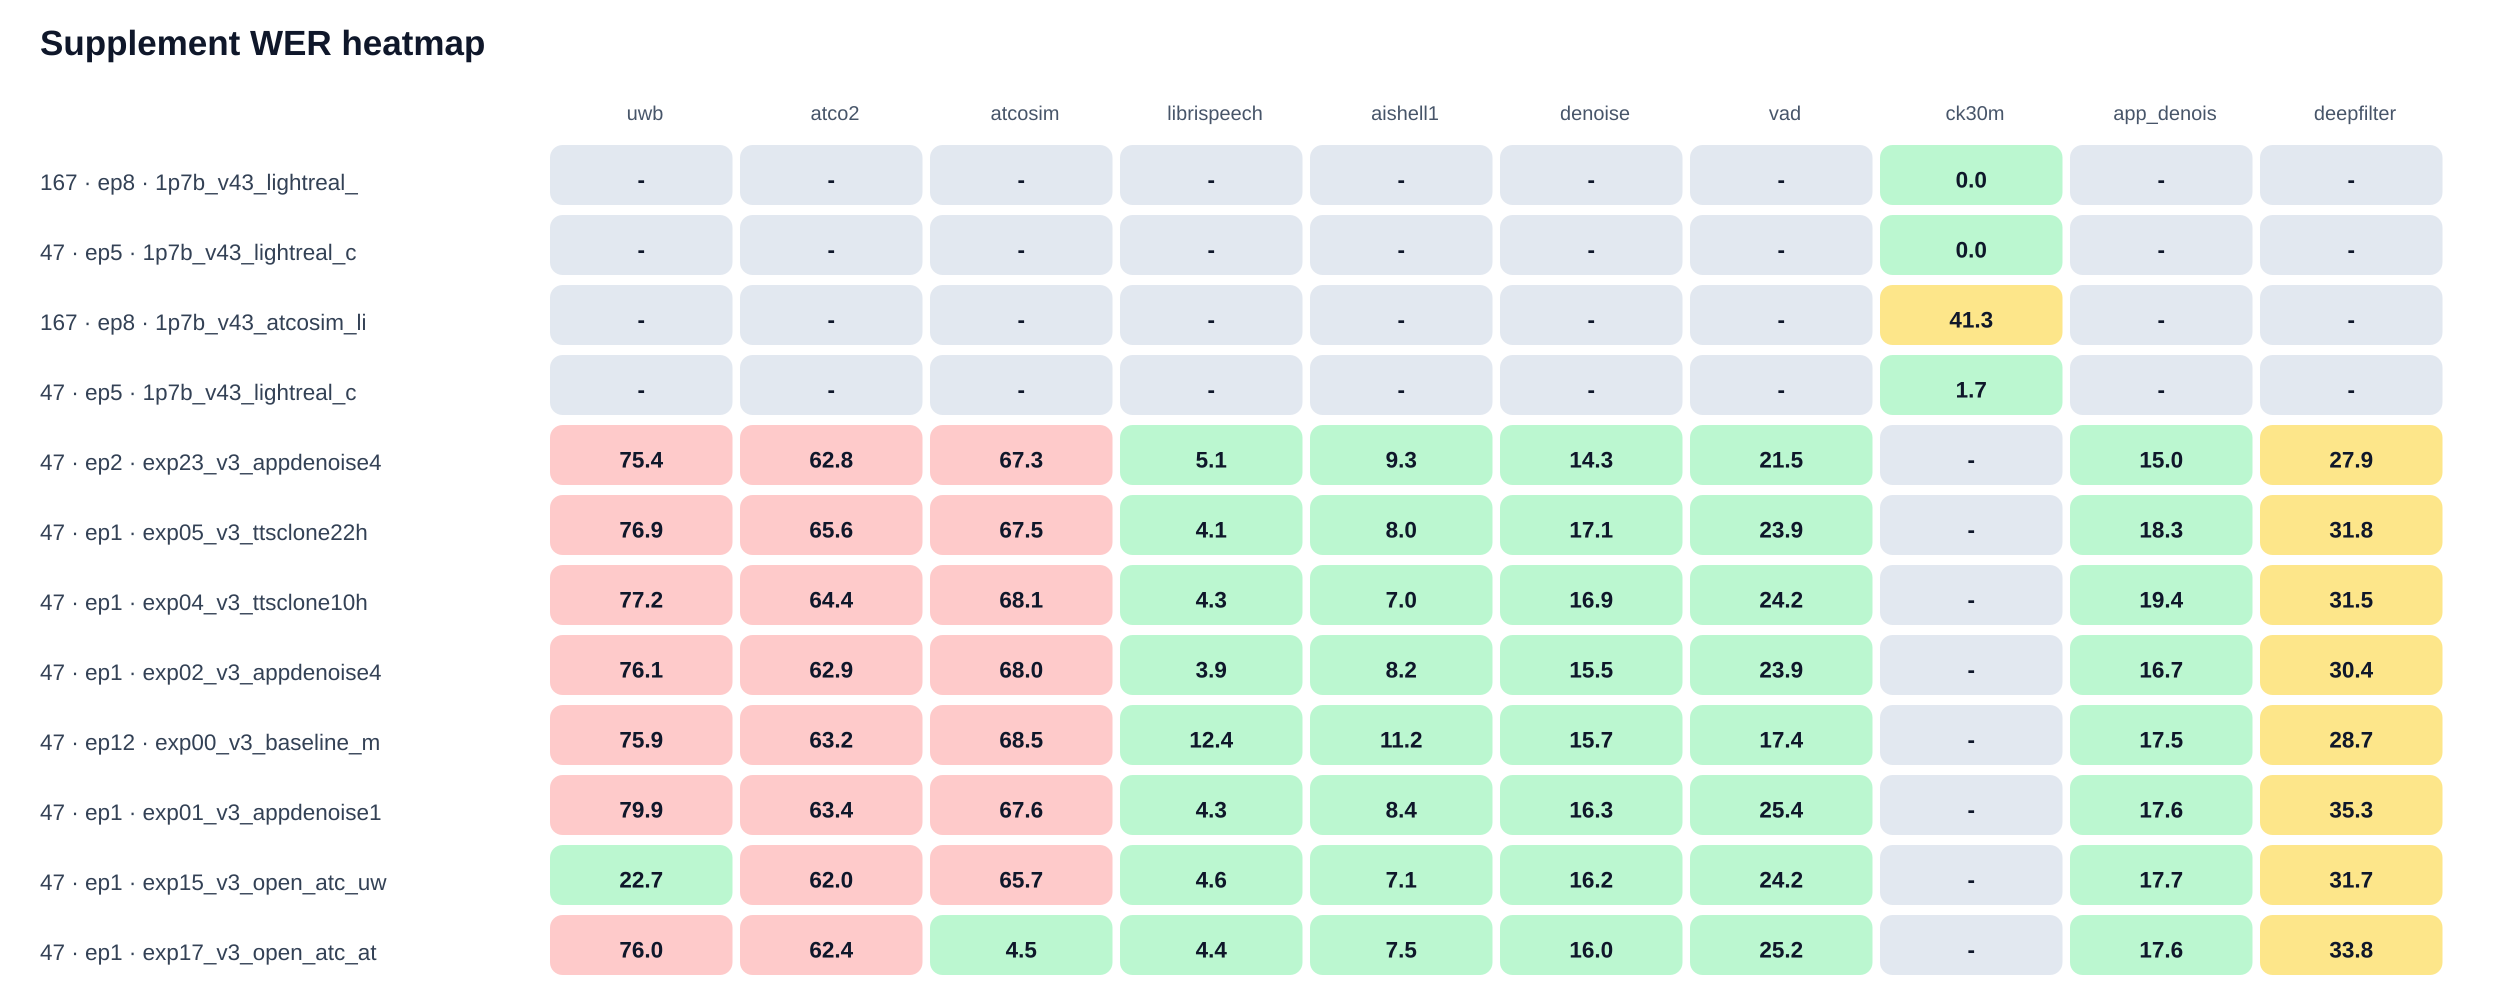
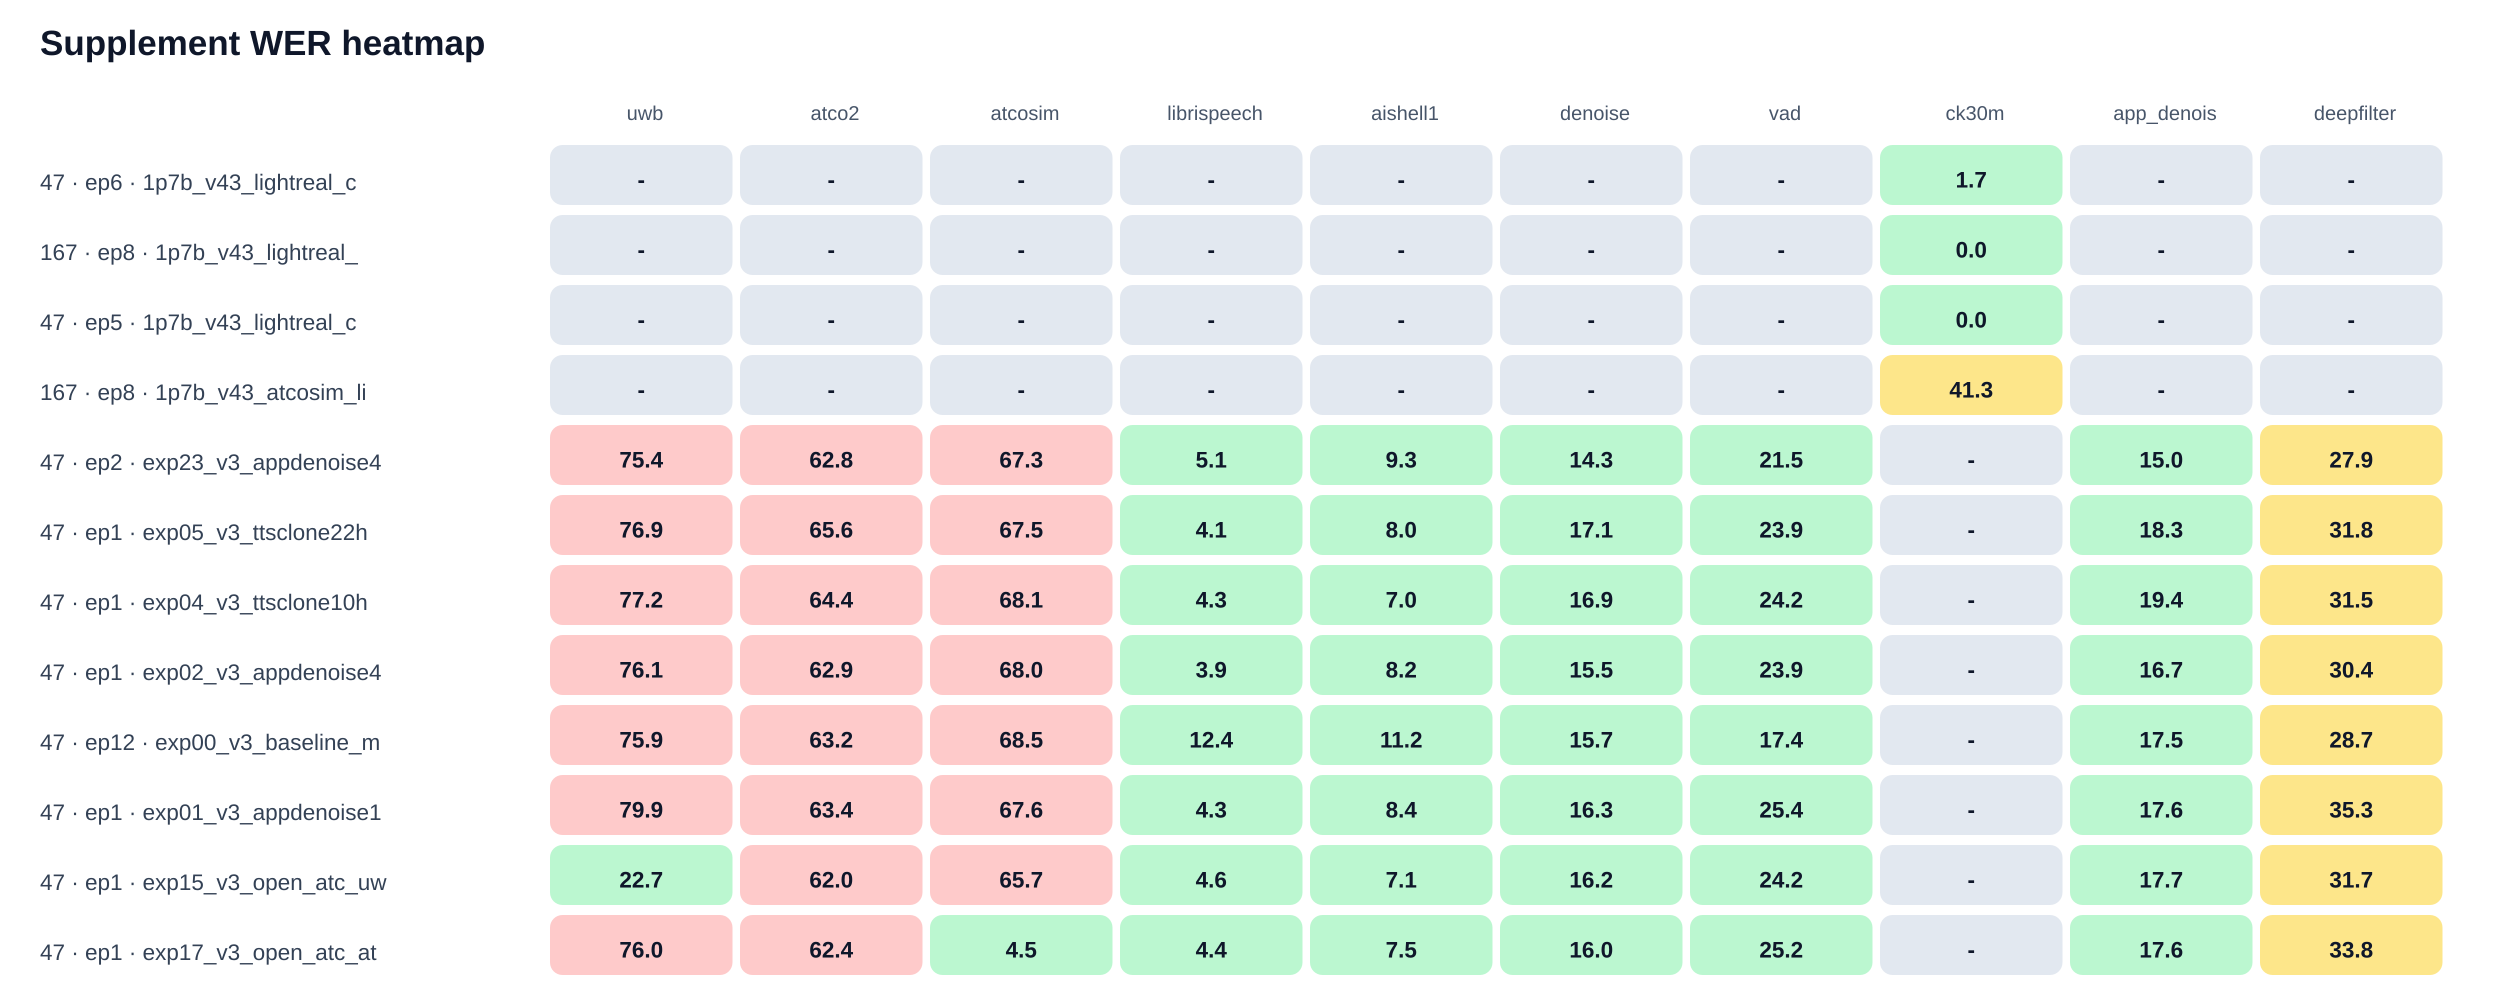
<svg xmlns="http://www.w3.org/2000/svg" width="100%" viewBox="0 0 1000 398" style="max-width:1000px;background:#ffffff;border:1px solid #e5e7eb;border-radius:10px;">
  <text x="16.0" y="22.0" font-size="14" fill="#0f172a" text-anchor="start" font-family="Arial, sans-serif" font-weight="700">Supplement WER heatmap</text>
  <text x="258.0" y="48.0" font-size="8" fill="#475569" text-anchor="middle" font-family="Arial, sans-serif" font-weight="400">uwb</text>
  <text x="334.0" y="48.0" font-size="8" fill="#475569" text-anchor="middle" font-family="Arial, sans-serif" font-weight="400">atco2</text>
  <text x="410.0" y="48.0" font-size="8" fill="#475569" text-anchor="middle" font-family="Arial, sans-serif" font-weight="400">atcosim</text>
  <text x="486.0" y="48.0" font-size="8" fill="#475569" text-anchor="middle" font-family="Arial, sans-serif" font-weight="400">librispeech</text>
  <text x="562.0" y="48.0" font-size="8" fill="#475569" text-anchor="middle" font-family="Arial, sans-serif" font-weight="400">aishell1</text>
  <text x="638.0" y="48.0" font-size="8" fill="#475569" text-anchor="middle" font-family="Arial, sans-serif" font-weight="400">denoise</text>
  <text x="714.0" y="48.0" font-size="8" fill="#475569" text-anchor="middle" font-family="Arial, sans-serif" font-weight="400">vad</text>
  <text x="790.0" y="48.0" font-size="8" fill="#475569" text-anchor="middle" font-family="Arial, sans-serif" font-weight="400">ck30m</text>
  <text x="866.0" y="48.0" font-size="8" fill="#475569" text-anchor="middle" font-family="Arial, sans-serif" font-weight="400">app_denois</text>
  <text x="942.0" y="48.0" font-size="8" fill="#475569" text-anchor="middle" font-family="Arial, sans-serif" font-weight="400">deepfilter</text>
-   <text x="16.0" y="76.0" font-size="9" fill="#334155" text-anchor="start" font-family="Arial, sans-serif" font-weight="400">167 · ep8 · 1p7b_v43_lightreal_</text>
+   <text x="16.0" y="76.0" font-size="9" fill="#334155" text-anchor="start" font-family="Arial, sans-serif" font-weight="400">47 · ep6 · 1p7b_v43_lightreal_c</text>
  <rect x="220" y="58" width="73" height="24" rx="5" fill="#e2e8f0" />
  <text x="256.5" y="75.0" font-size="9" fill="#0f172a" text-anchor="middle" font-family="Arial, sans-serif" font-weight="700">-</text>
  <rect x="296" y="58" width="73" height="24" rx="5" fill="#e2e8f0" />
  <text x="332.5" y="75.0" font-size="9" fill="#0f172a" text-anchor="middle" font-family="Arial, sans-serif" font-weight="700">-</text>
  <rect x="372" y="58" width="73" height="24" rx="5" fill="#e2e8f0" />
  <text x="408.5" y="75.0" font-size="9" fill="#0f172a" text-anchor="middle" font-family="Arial, sans-serif" font-weight="700">-</text>
  <rect x="448" y="58" width="73" height="24" rx="5" fill="#e2e8f0" />
  <text x="484.5" y="75.0" font-size="9" fill="#0f172a" text-anchor="middle" font-family="Arial, sans-serif" font-weight="700">-</text>
  <rect x="524" y="58" width="73" height="24" rx="5" fill="#e2e8f0" />
  <text x="560.5" y="75.0" font-size="9" fill="#0f172a" text-anchor="middle" font-family="Arial, sans-serif" font-weight="700">-</text>
  <rect x="600" y="58" width="73" height="24" rx="5" fill="#e2e8f0" />
  <text x="636.5" y="75.0" font-size="9" fill="#0f172a" text-anchor="middle" font-family="Arial, sans-serif" font-weight="700">-</text>
  <rect x="676" y="58" width="73" height="24" rx="5" fill="#e2e8f0" />
  <text x="712.5" y="75.0" font-size="9" fill="#0f172a" text-anchor="middle" font-family="Arial, sans-serif" font-weight="700">-</text>
  <rect x="752" y="58" width="73" height="24" rx="5" fill="#bbf7d0" />
-   <text x="788.5" y="75.0" font-size="9" fill="#0f172a" text-anchor="middle" font-family="Arial, sans-serif" font-weight="700">0.0</text>
+   <text x="788.5" y="75.0" font-size="9" fill="#0f172a" text-anchor="middle" font-family="Arial, sans-serif" font-weight="700">1.7</text>
  <rect x="828" y="58" width="73" height="24" rx="5" fill="#e2e8f0" />
  <text x="864.5" y="75.0" font-size="9" fill="#0f172a" text-anchor="middle" font-family="Arial, sans-serif" font-weight="700">-</text>
  <rect x="904" y="58" width="73" height="24" rx="5" fill="#e2e8f0" />
  <text x="940.5" y="75.0" font-size="9" fill="#0f172a" text-anchor="middle" font-family="Arial, sans-serif" font-weight="700">-</text>
-   <text x="16.0" y="104.0" font-size="9" fill="#334155" text-anchor="start" font-family="Arial, sans-serif" font-weight="400">47 · ep5 · 1p7b_v43_lightreal_c</text>
+   <text x="16.0" y="104.0" font-size="9" fill="#334155" text-anchor="start" font-family="Arial, sans-serif" font-weight="400">167 · ep8 · 1p7b_v43_lightreal_</text>
  <rect x="220" y="86" width="73" height="24" rx="5" fill="#e2e8f0" />
  <text x="256.5" y="103.0" font-size="9" fill="#0f172a" text-anchor="middle" font-family="Arial, sans-serif" font-weight="700">-</text>
  <rect x="296" y="86" width="73" height="24" rx="5" fill="#e2e8f0" />
  <text x="332.5" y="103.0" font-size="9" fill="#0f172a" text-anchor="middle" font-family="Arial, sans-serif" font-weight="700">-</text>
  <rect x="372" y="86" width="73" height="24" rx="5" fill="#e2e8f0" />
  <text x="408.5" y="103.0" font-size="9" fill="#0f172a" text-anchor="middle" font-family="Arial, sans-serif" font-weight="700">-</text>
  <rect x="448" y="86" width="73" height="24" rx="5" fill="#e2e8f0" />
  <text x="484.5" y="103.0" font-size="9" fill="#0f172a" text-anchor="middle" font-family="Arial, sans-serif" font-weight="700">-</text>
  <rect x="524" y="86" width="73" height="24" rx="5" fill="#e2e8f0" />
  <text x="560.5" y="103.0" font-size="9" fill="#0f172a" text-anchor="middle" font-family="Arial, sans-serif" font-weight="700">-</text>
  <rect x="600" y="86" width="73" height="24" rx="5" fill="#e2e8f0" />
  <text x="636.5" y="103.0" font-size="9" fill="#0f172a" text-anchor="middle" font-family="Arial, sans-serif" font-weight="700">-</text>
  <rect x="676" y="86" width="73" height="24" rx="5" fill="#e2e8f0" />
  <text x="712.5" y="103.0" font-size="9" fill="#0f172a" text-anchor="middle" font-family="Arial, sans-serif" font-weight="700">-</text>
  <rect x="752" y="86" width="73" height="24" rx="5" fill="#bbf7d0" />
  <text x="788.5" y="103.0" font-size="9" fill="#0f172a" text-anchor="middle" font-family="Arial, sans-serif" font-weight="700">0.0</text>
  <rect x="828" y="86" width="73" height="24" rx="5" fill="#e2e8f0" />
  <text x="864.5" y="103.0" font-size="9" fill="#0f172a" text-anchor="middle" font-family="Arial, sans-serif" font-weight="700">-</text>
  <rect x="904" y="86" width="73" height="24" rx="5" fill="#e2e8f0" />
  <text x="940.5" y="103.0" font-size="9" fill="#0f172a" text-anchor="middle" font-family="Arial, sans-serif" font-weight="700">-</text>
-   <text x="16.0" y="132.0" font-size="9" fill="#334155" text-anchor="start" font-family="Arial, sans-serif" font-weight="400">167 · ep8 · 1p7b_v43_atcosim_li</text>
+   <text x="16.0" y="132.0" font-size="9" fill="#334155" text-anchor="start" font-family="Arial, sans-serif" font-weight="400">47 · ep5 · 1p7b_v43_lightreal_c</text>
  <rect x="220" y="114" width="73" height="24" rx="5" fill="#e2e8f0" />
  <text x="256.5" y="131.0" font-size="9" fill="#0f172a" text-anchor="middle" font-family="Arial, sans-serif" font-weight="700">-</text>
  <rect x="296" y="114" width="73" height="24" rx="5" fill="#e2e8f0" />
  <text x="332.5" y="131.0" font-size="9" fill="#0f172a" text-anchor="middle" font-family="Arial, sans-serif" font-weight="700">-</text>
  <rect x="372" y="114" width="73" height="24" rx="5" fill="#e2e8f0" />
  <text x="408.5" y="131.0" font-size="9" fill="#0f172a" text-anchor="middle" font-family="Arial, sans-serif" font-weight="700">-</text>
  <rect x="448" y="114" width="73" height="24" rx="5" fill="#e2e8f0" />
  <text x="484.5" y="131.0" font-size="9" fill="#0f172a" text-anchor="middle" font-family="Arial, sans-serif" font-weight="700">-</text>
  <rect x="524" y="114" width="73" height="24" rx="5" fill="#e2e8f0" />
  <text x="560.5" y="131.0" font-size="9" fill="#0f172a" text-anchor="middle" font-family="Arial, sans-serif" font-weight="700">-</text>
  <rect x="600" y="114" width="73" height="24" rx="5" fill="#e2e8f0" />
  <text x="636.5" y="131.0" font-size="9" fill="#0f172a" text-anchor="middle" font-family="Arial, sans-serif" font-weight="700">-</text>
  <rect x="676" y="114" width="73" height="24" rx="5" fill="#e2e8f0" />
  <text x="712.5" y="131.0" font-size="9" fill="#0f172a" text-anchor="middle" font-family="Arial, sans-serif" font-weight="700">-</text>
-   <rect x="752" y="114" width="73" height="24" rx="5" fill="#fde68a" />
-   <text x="788.5" y="131.0" font-size="9" fill="#0f172a" text-anchor="middle" font-family="Arial, sans-serif" font-weight="700">41.3</text>
+   <rect x="752" y="114" width="73" height="24" rx="5" fill="#bbf7d0" />
+   <text x="788.5" y="131.0" font-size="9" fill="#0f172a" text-anchor="middle" font-family="Arial, sans-serif" font-weight="700">0.0</text>
  <rect x="828" y="114" width="73" height="24" rx="5" fill="#e2e8f0" />
  <text x="864.5" y="131.0" font-size="9" fill="#0f172a" text-anchor="middle" font-family="Arial, sans-serif" font-weight="700">-</text>
  <rect x="904" y="114" width="73" height="24" rx="5" fill="#e2e8f0" />
  <text x="940.5" y="131.0" font-size="9" fill="#0f172a" text-anchor="middle" font-family="Arial, sans-serif" font-weight="700">-</text>
-   <text x="16.0" y="160.0" font-size="9" fill="#334155" text-anchor="start" font-family="Arial, sans-serif" font-weight="400">47 · ep5 · 1p7b_v43_lightreal_c</text>
+   <text x="16.0" y="160.0" font-size="9" fill="#334155" text-anchor="start" font-family="Arial, sans-serif" font-weight="400">167 · ep8 · 1p7b_v43_atcosim_li</text>
  <rect x="220" y="142" width="73" height="24" rx="5" fill="#e2e8f0" />
  <text x="256.5" y="159.0" font-size="9" fill="#0f172a" text-anchor="middle" font-family="Arial, sans-serif" font-weight="700">-</text>
  <rect x="296" y="142" width="73" height="24" rx="5" fill="#e2e8f0" />
  <text x="332.5" y="159.0" font-size="9" fill="#0f172a" text-anchor="middle" font-family="Arial, sans-serif" font-weight="700">-</text>
  <rect x="372" y="142" width="73" height="24" rx="5" fill="#e2e8f0" />
  <text x="408.5" y="159.0" font-size="9" fill="#0f172a" text-anchor="middle" font-family="Arial, sans-serif" font-weight="700">-</text>
  <rect x="448" y="142" width="73" height="24" rx="5" fill="#e2e8f0" />
  <text x="484.5" y="159.0" font-size="9" fill="#0f172a" text-anchor="middle" font-family="Arial, sans-serif" font-weight="700">-</text>
  <rect x="524" y="142" width="73" height="24" rx="5" fill="#e2e8f0" />
  <text x="560.5" y="159.0" font-size="9" fill="#0f172a" text-anchor="middle" font-family="Arial, sans-serif" font-weight="700">-</text>
  <rect x="600" y="142" width="73" height="24" rx="5" fill="#e2e8f0" />
  <text x="636.5" y="159.0" font-size="9" fill="#0f172a" text-anchor="middle" font-family="Arial, sans-serif" font-weight="700">-</text>
  <rect x="676" y="142" width="73" height="24" rx="5" fill="#e2e8f0" />
  <text x="712.5" y="159.0" font-size="9" fill="#0f172a" text-anchor="middle" font-family="Arial, sans-serif" font-weight="700">-</text>
-   <rect x="752" y="142" width="73" height="24" rx="5" fill="#bbf7d0" />
-   <text x="788.5" y="159.0" font-size="9" fill="#0f172a" text-anchor="middle" font-family="Arial, sans-serif" font-weight="700">1.7</text>
+   <rect x="752" y="142" width="73" height="24" rx="5" fill="#fde68a" />
+   <text x="788.5" y="159.0" font-size="9" fill="#0f172a" text-anchor="middle" font-family="Arial, sans-serif" font-weight="700">41.3</text>
  <rect x="828" y="142" width="73" height="24" rx="5" fill="#e2e8f0" />
  <text x="864.5" y="159.0" font-size="9" fill="#0f172a" text-anchor="middle" font-family="Arial, sans-serif" font-weight="700">-</text>
  <rect x="904" y="142" width="73" height="24" rx="5" fill="#e2e8f0" />
  <text x="940.5" y="159.0" font-size="9" fill="#0f172a" text-anchor="middle" font-family="Arial, sans-serif" font-weight="700">-</text>
  <text x="16.0" y="188.0" font-size="9" fill="#334155" text-anchor="start" font-family="Arial, sans-serif" font-weight="400">47 · ep2 · exp23_v3_appdenoise4</text>
  <rect x="220" y="170" width="73" height="24" rx="5" fill="#fecaca" />
  <text x="256.5" y="187.0" font-size="9" fill="#0f172a" text-anchor="middle" font-family="Arial, sans-serif" font-weight="700">75.4</text>
  <rect x="296" y="170" width="73" height="24" rx="5" fill="#fecaca" />
  <text x="332.5" y="187.0" font-size="9" fill="#0f172a" text-anchor="middle" font-family="Arial, sans-serif" font-weight="700">62.8</text>
  <rect x="372" y="170" width="73" height="24" rx="5" fill="#fecaca" />
  <text x="408.5" y="187.0" font-size="9" fill="#0f172a" text-anchor="middle" font-family="Arial, sans-serif" font-weight="700">67.3</text>
  <rect x="448" y="170" width="73" height="24" rx="5" fill="#bbf7d0" />
  <text x="484.5" y="187.0" font-size="9" fill="#0f172a" text-anchor="middle" font-family="Arial, sans-serif" font-weight="700">5.1</text>
  <rect x="524" y="170" width="73" height="24" rx="5" fill="#bbf7d0" />
  <text x="560.5" y="187.0" font-size="9" fill="#0f172a" text-anchor="middle" font-family="Arial, sans-serif" font-weight="700">9.3</text>
  <rect x="600" y="170" width="73" height="24" rx="5" fill="#bbf7d0" />
  <text x="636.5" y="187.0" font-size="9" fill="#0f172a" text-anchor="middle" font-family="Arial, sans-serif" font-weight="700">14.3</text>
  <rect x="676" y="170" width="73" height="24" rx="5" fill="#bbf7d0" />
  <text x="712.5" y="187.0" font-size="9" fill="#0f172a" text-anchor="middle" font-family="Arial, sans-serif" font-weight="700">21.5</text>
  <rect x="752" y="170" width="73" height="24" rx="5" fill="#e2e8f0" />
  <text x="788.5" y="187.0" font-size="9" fill="#0f172a" text-anchor="middle" font-family="Arial, sans-serif" font-weight="700">-</text>
  <rect x="828" y="170" width="73" height="24" rx="5" fill="#bbf7d0" />
  <text x="864.5" y="187.0" font-size="9" fill="#0f172a" text-anchor="middle" font-family="Arial, sans-serif" font-weight="700">15.0</text>
  <rect x="904" y="170" width="73" height="24" rx="5" fill="#fde68a" />
  <text x="940.5" y="187.0" font-size="9" fill="#0f172a" text-anchor="middle" font-family="Arial, sans-serif" font-weight="700">27.9</text>
  <text x="16.0" y="216.0" font-size="9" fill="#334155" text-anchor="start" font-family="Arial, sans-serif" font-weight="400">47 · ep1 · exp05_v3_ttsclone22h</text>
  <rect x="220" y="198" width="73" height="24" rx="5" fill="#fecaca" />
  <text x="256.5" y="215.0" font-size="9" fill="#0f172a" text-anchor="middle" font-family="Arial, sans-serif" font-weight="700">76.9</text>
  <rect x="296" y="198" width="73" height="24" rx="5" fill="#fecaca" />
  <text x="332.5" y="215.0" font-size="9" fill="#0f172a" text-anchor="middle" font-family="Arial, sans-serif" font-weight="700">65.6</text>
  <rect x="372" y="198" width="73" height="24" rx="5" fill="#fecaca" />
  <text x="408.5" y="215.0" font-size="9" fill="#0f172a" text-anchor="middle" font-family="Arial, sans-serif" font-weight="700">67.5</text>
  <rect x="448" y="198" width="73" height="24" rx="5" fill="#bbf7d0" />
  <text x="484.5" y="215.0" font-size="9" fill="#0f172a" text-anchor="middle" font-family="Arial, sans-serif" font-weight="700">4.1</text>
  <rect x="524" y="198" width="73" height="24" rx="5" fill="#bbf7d0" />
  <text x="560.5" y="215.0" font-size="9" fill="#0f172a" text-anchor="middle" font-family="Arial, sans-serif" font-weight="700">8.0</text>
  <rect x="600" y="198" width="73" height="24" rx="5" fill="#bbf7d0" />
  <text x="636.5" y="215.0" font-size="9" fill="#0f172a" text-anchor="middle" font-family="Arial, sans-serif" font-weight="700">17.1</text>
  <rect x="676" y="198" width="73" height="24" rx="5" fill="#bbf7d0" />
  <text x="712.5" y="215.0" font-size="9" fill="#0f172a" text-anchor="middle" font-family="Arial, sans-serif" font-weight="700">23.9</text>
  <rect x="752" y="198" width="73" height="24" rx="5" fill="#e2e8f0" />
  <text x="788.5" y="215.0" font-size="9" fill="#0f172a" text-anchor="middle" font-family="Arial, sans-serif" font-weight="700">-</text>
  <rect x="828" y="198" width="73" height="24" rx="5" fill="#bbf7d0" />
  <text x="864.5" y="215.0" font-size="9" fill="#0f172a" text-anchor="middle" font-family="Arial, sans-serif" font-weight="700">18.3</text>
  <rect x="904" y="198" width="73" height="24" rx="5" fill="#fde68a" />
  <text x="940.5" y="215.0" font-size="9" fill="#0f172a" text-anchor="middle" font-family="Arial, sans-serif" font-weight="700">31.8</text>
  <text x="16.0" y="244.0" font-size="9" fill="#334155" text-anchor="start" font-family="Arial, sans-serif" font-weight="400">47 · ep1 · exp04_v3_ttsclone10h</text>
  <rect x="220" y="226" width="73" height="24" rx="5" fill="#fecaca" />
  <text x="256.5" y="243.0" font-size="9" fill="#0f172a" text-anchor="middle" font-family="Arial, sans-serif" font-weight="700">77.2</text>
  <rect x="296" y="226" width="73" height="24" rx="5" fill="#fecaca" />
  <text x="332.5" y="243.0" font-size="9" fill="#0f172a" text-anchor="middle" font-family="Arial, sans-serif" font-weight="700">64.4</text>
  <rect x="372" y="226" width="73" height="24" rx="5" fill="#fecaca" />
  <text x="408.5" y="243.0" font-size="9" fill="#0f172a" text-anchor="middle" font-family="Arial, sans-serif" font-weight="700">68.1</text>
  <rect x="448" y="226" width="73" height="24" rx="5" fill="#bbf7d0" />
  <text x="484.5" y="243.0" font-size="9" fill="#0f172a" text-anchor="middle" font-family="Arial, sans-serif" font-weight="700">4.3</text>
  <rect x="524" y="226" width="73" height="24" rx="5" fill="#bbf7d0" />
  <text x="560.5" y="243.0" font-size="9" fill="#0f172a" text-anchor="middle" font-family="Arial, sans-serif" font-weight="700">7.0</text>
  <rect x="600" y="226" width="73" height="24" rx="5" fill="#bbf7d0" />
  <text x="636.5" y="243.0" font-size="9" fill="#0f172a" text-anchor="middle" font-family="Arial, sans-serif" font-weight="700">16.9</text>
  <rect x="676" y="226" width="73" height="24" rx="5" fill="#bbf7d0" />
  <text x="712.5" y="243.0" font-size="9" fill="#0f172a" text-anchor="middle" font-family="Arial, sans-serif" font-weight="700">24.2</text>
  <rect x="752" y="226" width="73" height="24" rx="5" fill="#e2e8f0" />
  <text x="788.5" y="243.0" font-size="9" fill="#0f172a" text-anchor="middle" font-family="Arial, sans-serif" font-weight="700">-</text>
  <rect x="828" y="226" width="73" height="24" rx="5" fill="#bbf7d0" />
  <text x="864.5" y="243.0" font-size="9" fill="#0f172a" text-anchor="middle" font-family="Arial, sans-serif" font-weight="700">19.4</text>
  <rect x="904" y="226" width="73" height="24" rx="5" fill="#fde68a" />
  <text x="940.5" y="243.0" font-size="9" fill="#0f172a" text-anchor="middle" font-family="Arial, sans-serif" font-weight="700">31.5</text>
  <text x="16.0" y="272.0" font-size="9" fill="#334155" text-anchor="start" font-family="Arial, sans-serif" font-weight="400">47 · ep1 · exp02_v3_appdenoise4</text>
  <rect x="220" y="254" width="73" height="24" rx="5" fill="#fecaca" />
  <text x="256.5" y="271.0" font-size="9" fill="#0f172a" text-anchor="middle" font-family="Arial, sans-serif" font-weight="700">76.1</text>
  <rect x="296" y="254" width="73" height="24" rx="5" fill="#fecaca" />
  <text x="332.5" y="271.0" font-size="9" fill="#0f172a" text-anchor="middle" font-family="Arial, sans-serif" font-weight="700">62.9</text>
  <rect x="372" y="254" width="73" height="24" rx="5" fill="#fecaca" />
  <text x="408.5" y="271.0" font-size="9" fill="#0f172a" text-anchor="middle" font-family="Arial, sans-serif" font-weight="700">68.0</text>
  <rect x="448" y="254" width="73" height="24" rx="5" fill="#bbf7d0" />
  <text x="484.5" y="271.0" font-size="9" fill="#0f172a" text-anchor="middle" font-family="Arial, sans-serif" font-weight="700">3.9</text>
  <rect x="524" y="254" width="73" height="24" rx="5" fill="#bbf7d0" />
  <text x="560.5" y="271.0" font-size="9" fill="#0f172a" text-anchor="middle" font-family="Arial, sans-serif" font-weight="700">8.2</text>
  <rect x="600" y="254" width="73" height="24" rx="5" fill="#bbf7d0" />
  <text x="636.5" y="271.0" font-size="9" fill="#0f172a" text-anchor="middle" font-family="Arial, sans-serif" font-weight="700">15.5</text>
  <rect x="676" y="254" width="73" height="24" rx="5" fill="#bbf7d0" />
  <text x="712.5" y="271.0" font-size="9" fill="#0f172a" text-anchor="middle" font-family="Arial, sans-serif" font-weight="700">23.9</text>
  <rect x="752" y="254" width="73" height="24" rx="5" fill="#e2e8f0" />
  <text x="788.5" y="271.0" font-size="9" fill="#0f172a" text-anchor="middle" font-family="Arial, sans-serif" font-weight="700">-</text>
  <rect x="828" y="254" width="73" height="24" rx="5" fill="#bbf7d0" />
  <text x="864.5" y="271.0" font-size="9" fill="#0f172a" text-anchor="middle" font-family="Arial, sans-serif" font-weight="700">16.7</text>
  <rect x="904" y="254" width="73" height="24" rx="5" fill="#fde68a" />
  <text x="940.5" y="271.0" font-size="9" fill="#0f172a" text-anchor="middle" font-family="Arial, sans-serif" font-weight="700">30.4</text>
  <text x="16.0" y="300.0" font-size="9" fill="#334155" text-anchor="start" font-family="Arial, sans-serif" font-weight="400">47 · ep12 · exp00_v3_baseline_m</text>
  <rect x="220" y="282" width="73" height="24" rx="5" fill="#fecaca" />
  <text x="256.5" y="299.0" font-size="9" fill="#0f172a" text-anchor="middle" font-family="Arial, sans-serif" font-weight="700">75.9</text>
  <rect x="296" y="282" width="73" height="24" rx="5" fill="#fecaca" />
  <text x="332.5" y="299.0" font-size="9" fill="#0f172a" text-anchor="middle" font-family="Arial, sans-serif" font-weight="700">63.2</text>
  <rect x="372" y="282" width="73" height="24" rx="5" fill="#fecaca" />
  <text x="408.5" y="299.0" font-size="9" fill="#0f172a" text-anchor="middle" font-family="Arial, sans-serif" font-weight="700">68.5</text>
  <rect x="448" y="282" width="73" height="24" rx="5" fill="#bbf7d0" />
  <text x="484.5" y="299.0" font-size="9" fill="#0f172a" text-anchor="middle" font-family="Arial, sans-serif" font-weight="700">12.4</text>
  <rect x="524" y="282" width="73" height="24" rx="5" fill="#bbf7d0" />
  <text x="560.5" y="299.0" font-size="9" fill="#0f172a" text-anchor="middle" font-family="Arial, sans-serif" font-weight="700">11.2</text>
  <rect x="600" y="282" width="73" height="24" rx="5" fill="#bbf7d0" />
  <text x="636.5" y="299.0" font-size="9" fill="#0f172a" text-anchor="middle" font-family="Arial, sans-serif" font-weight="700">15.7</text>
  <rect x="676" y="282" width="73" height="24" rx="5" fill="#bbf7d0" />
  <text x="712.5" y="299.0" font-size="9" fill="#0f172a" text-anchor="middle" font-family="Arial, sans-serif" font-weight="700">17.4</text>
  <rect x="752" y="282" width="73" height="24" rx="5" fill="#e2e8f0" />
  <text x="788.5" y="299.0" font-size="9" fill="#0f172a" text-anchor="middle" font-family="Arial, sans-serif" font-weight="700">-</text>
  <rect x="828" y="282" width="73" height="24" rx="5" fill="#bbf7d0" />
  <text x="864.5" y="299.0" font-size="9" fill="#0f172a" text-anchor="middle" font-family="Arial, sans-serif" font-weight="700">17.5</text>
  <rect x="904" y="282" width="73" height="24" rx="5" fill="#fde68a" />
  <text x="940.5" y="299.0" font-size="9" fill="#0f172a" text-anchor="middle" font-family="Arial, sans-serif" font-weight="700">28.7</text>
  <text x="16.0" y="328.0" font-size="9" fill="#334155" text-anchor="start" font-family="Arial, sans-serif" font-weight="400">47 · ep1 · exp01_v3_appdenoise1</text>
  <rect x="220" y="310" width="73" height="24" rx="5" fill="#fecaca" />
  <text x="256.5" y="327.0" font-size="9" fill="#0f172a" text-anchor="middle" font-family="Arial, sans-serif" font-weight="700">79.9</text>
  <rect x="296" y="310" width="73" height="24" rx="5" fill="#fecaca" />
  <text x="332.5" y="327.0" font-size="9" fill="#0f172a" text-anchor="middle" font-family="Arial, sans-serif" font-weight="700">63.4</text>
  <rect x="372" y="310" width="73" height="24" rx="5" fill="#fecaca" />
  <text x="408.5" y="327.0" font-size="9" fill="#0f172a" text-anchor="middle" font-family="Arial, sans-serif" font-weight="700">67.6</text>
  <rect x="448" y="310" width="73" height="24" rx="5" fill="#bbf7d0" />
  <text x="484.5" y="327.0" font-size="9" fill="#0f172a" text-anchor="middle" font-family="Arial, sans-serif" font-weight="700">4.3</text>
  <rect x="524" y="310" width="73" height="24" rx="5" fill="#bbf7d0" />
  <text x="560.5" y="327.0" font-size="9" fill="#0f172a" text-anchor="middle" font-family="Arial, sans-serif" font-weight="700">8.4</text>
  <rect x="600" y="310" width="73" height="24" rx="5" fill="#bbf7d0" />
  <text x="636.5" y="327.0" font-size="9" fill="#0f172a" text-anchor="middle" font-family="Arial, sans-serif" font-weight="700">16.3</text>
  <rect x="676" y="310" width="73" height="24" rx="5" fill="#bbf7d0" />
  <text x="712.5" y="327.0" font-size="9" fill="#0f172a" text-anchor="middle" font-family="Arial, sans-serif" font-weight="700">25.4</text>
  <rect x="752" y="310" width="73" height="24" rx="5" fill="#e2e8f0" />
  <text x="788.5" y="327.0" font-size="9" fill="#0f172a" text-anchor="middle" font-family="Arial, sans-serif" font-weight="700">-</text>
  <rect x="828" y="310" width="73" height="24" rx="5" fill="#bbf7d0" />
  <text x="864.5" y="327.0" font-size="9" fill="#0f172a" text-anchor="middle" font-family="Arial, sans-serif" font-weight="700">17.6</text>
  <rect x="904" y="310" width="73" height="24" rx="5" fill="#fde68a" />
  <text x="940.5" y="327.0" font-size="9" fill="#0f172a" text-anchor="middle" font-family="Arial, sans-serif" font-weight="700">35.3</text>
  <text x="16.0" y="356.0" font-size="9" fill="#334155" text-anchor="start" font-family="Arial, sans-serif" font-weight="400">47 · ep1 · exp15_v3_open_atc_uw</text>
  <rect x="220" y="338" width="73" height="24" rx="5" fill="#bbf7d0" />
  <text x="256.5" y="355.0" font-size="9" fill="#0f172a" text-anchor="middle" font-family="Arial, sans-serif" font-weight="700">22.7</text>
  <rect x="296" y="338" width="73" height="24" rx="5" fill="#fecaca" />
  <text x="332.5" y="355.0" font-size="9" fill="#0f172a" text-anchor="middle" font-family="Arial, sans-serif" font-weight="700">62.0</text>
  <rect x="372" y="338" width="73" height="24" rx="5" fill="#fecaca" />
  <text x="408.5" y="355.0" font-size="9" fill="#0f172a" text-anchor="middle" font-family="Arial, sans-serif" font-weight="700">65.7</text>
  <rect x="448" y="338" width="73" height="24" rx="5" fill="#bbf7d0" />
  <text x="484.5" y="355.0" font-size="9" fill="#0f172a" text-anchor="middle" font-family="Arial, sans-serif" font-weight="700">4.6</text>
  <rect x="524" y="338" width="73" height="24" rx="5" fill="#bbf7d0" />
  <text x="560.5" y="355.0" font-size="9" fill="#0f172a" text-anchor="middle" font-family="Arial, sans-serif" font-weight="700">7.1</text>
  <rect x="600" y="338" width="73" height="24" rx="5" fill="#bbf7d0" />
  <text x="636.5" y="355.0" font-size="9" fill="#0f172a" text-anchor="middle" font-family="Arial, sans-serif" font-weight="700">16.2</text>
  <rect x="676" y="338" width="73" height="24" rx="5" fill="#bbf7d0" />
  <text x="712.5" y="355.0" font-size="9" fill="#0f172a" text-anchor="middle" font-family="Arial, sans-serif" font-weight="700">24.2</text>
  <rect x="752" y="338" width="73" height="24" rx="5" fill="#e2e8f0" />
  <text x="788.5" y="355.0" font-size="9" fill="#0f172a" text-anchor="middle" font-family="Arial, sans-serif" font-weight="700">-</text>
  <rect x="828" y="338" width="73" height="24" rx="5" fill="#bbf7d0" />
  <text x="864.5" y="355.0" font-size="9" fill="#0f172a" text-anchor="middle" font-family="Arial, sans-serif" font-weight="700">17.7</text>
  <rect x="904" y="338" width="73" height="24" rx="5" fill="#fde68a" />
  <text x="940.5" y="355.0" font-size="9" fill="#0f172a" text-anchor="middle" font-family="Arial, sans-serif" font-weight="700">31.7</text>
  <text x="16.0" y="384.0" font-size="9" fill="#334155" text-anchor="start" font-family="Arial, sans-serif" font-weight="400">47 · ep1 · exp17_v3_open_atc_at</text>
  <rect x="220" y="366" width="73" height="24" rx="5" fill="#fecaca" />
  <text x="256.5" y="383.0" font-size="9" fill="#0f172a" text-anchor="middle" font-family="Arial, sans-serif" font-weight="700">76.0</text>
  <rect x="296" y="366" width="73" height="24" rx="5" fill="#fecaca" />
  <text x="332.5" y="383.0" font-size="9" fill="#0f172a" text-anchor="middle" font-family="Arial, sans-serif" font-weight="700">62.4</text>
  <rect x="372" y="366" width="73" height="24" rx="5" fill="#bbf7d0" />
  <text x="408.5" y="383.0" font-size="9" fill="#0f172a" text-anchor="middle" font-family="Arial, sans-serif" font-weight="700">4.5</text>
  <rect x="448" y="366" width="73" height="24" rx="5" fill="#bbf7d0" />
  <text x="484.5" y="383.0" font-size="9" fill="#0f172a" text-anchor="middle" font-family="Arial, sans-serif" font-weight="700">4.4</text>
  <rect x="524" y="366" width="73" height="24" rx="5" fill="#bbf7d0" />
  <text x="560.5" y="383.0" font-size="9" fill="#0f172a" text-anchor="middle" font-family="Arial, sans-serif" font-weight="700">7.5</text>
  <rect x="600" y="366" width="73" height="24" rx="5" fill="#bbf7d0" />
  <text x="636.5" y="383.0" font-size="9" fill="#0f172a" text-anchor="middle" font-family="Arial, sans-serif" font-weight="700">16.0</text>
  <rect x="676" y="366" width="73" height="24" rx="5" fill="#bbf7d0" />
  <text x="712.5" y="383.0" font-size="9" fill="#0f172a" text-anchor="middle" font-family="Arial, sans-serif" font-weight="700">25.2</text>
  <rect x="752" y="366" width="73" height="24" rx="5" fill="#e2e8f0" />
  <text x="788.5" y="383.0" font-size="9" fill="#0f172a" text-anchor="middle" font-family="Arial, sans-serif" font-weight="700">-</text>
  <rect x="828" y="366" width="73" height="24" rx="5" fill="#bbf7d0" />
  <text x="864.5" y="383.0" font-size="9" fill="#0f172a" text-anchor="middle" font-family="Arial, sans-serif" font-weight="700">17.6</text>
  <rect x="904" y="366" width="73" height="24" rx="5" fill="#fde68a" />
  <text x="940.5" y="383.0" font-size="9" fill="#0f172a" text-anchor="middle" font-family="Arial, sans-serif" font-weight="700">33.8</text>
</svg>
